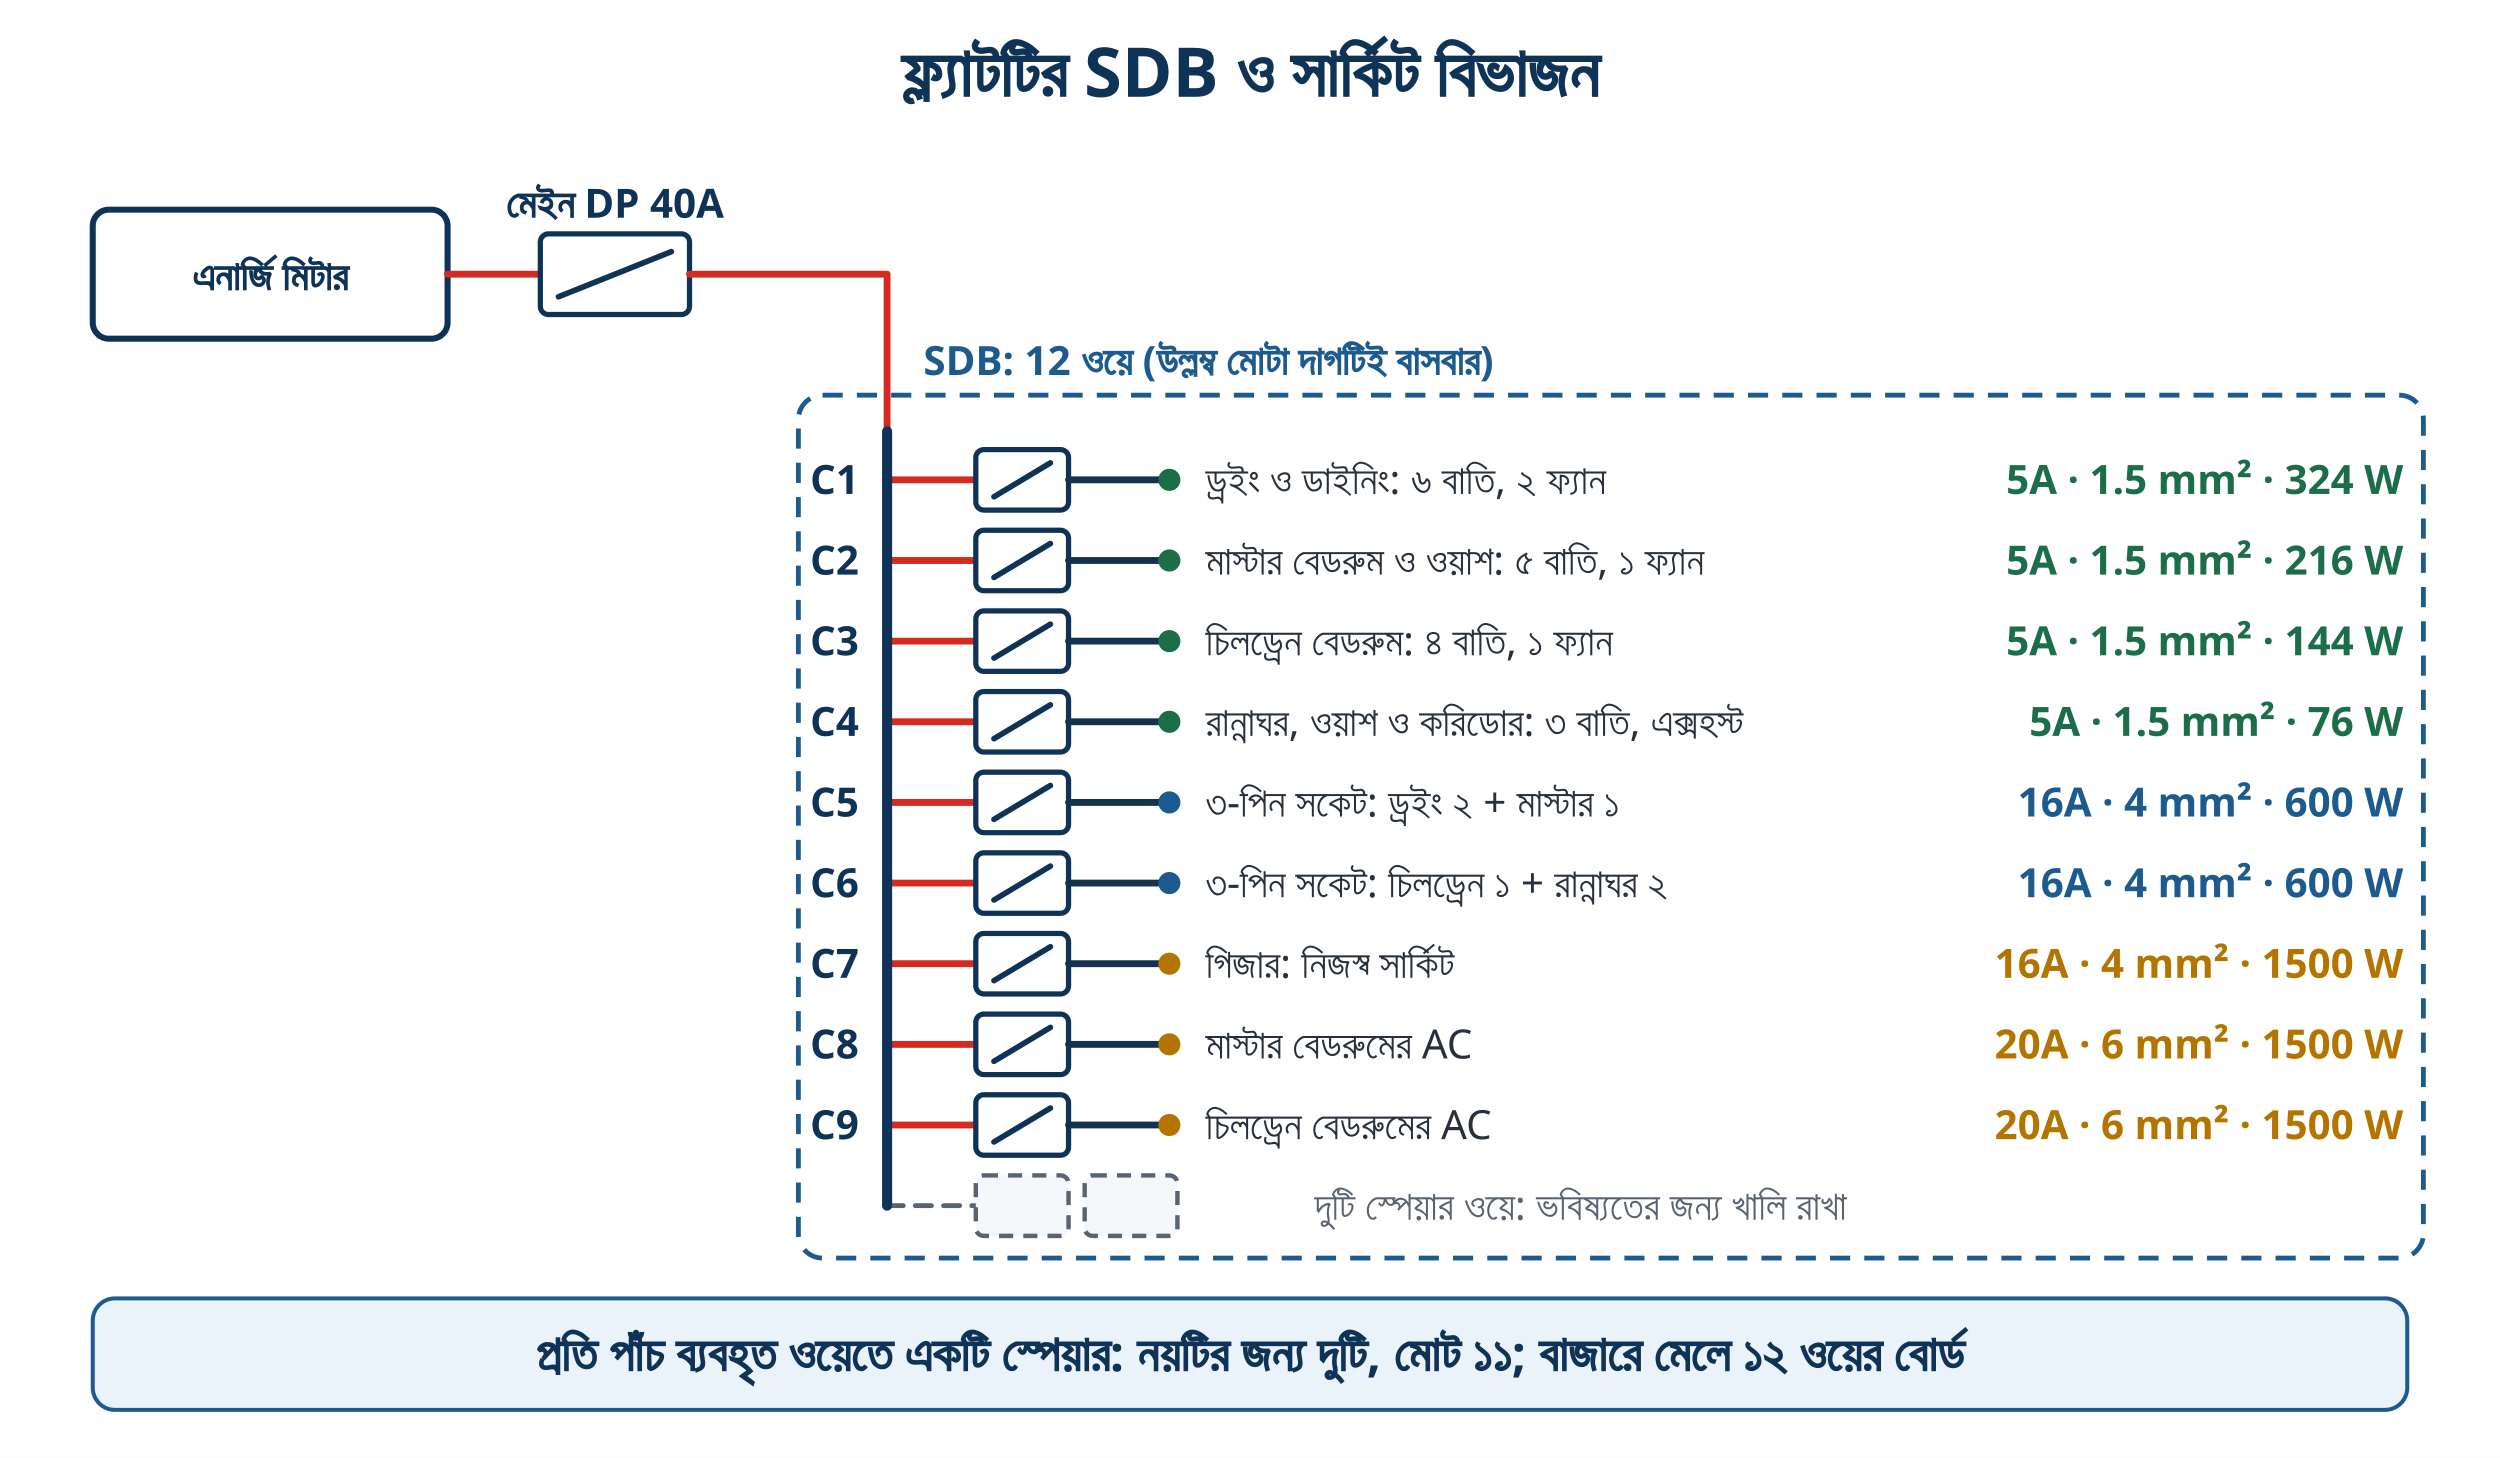
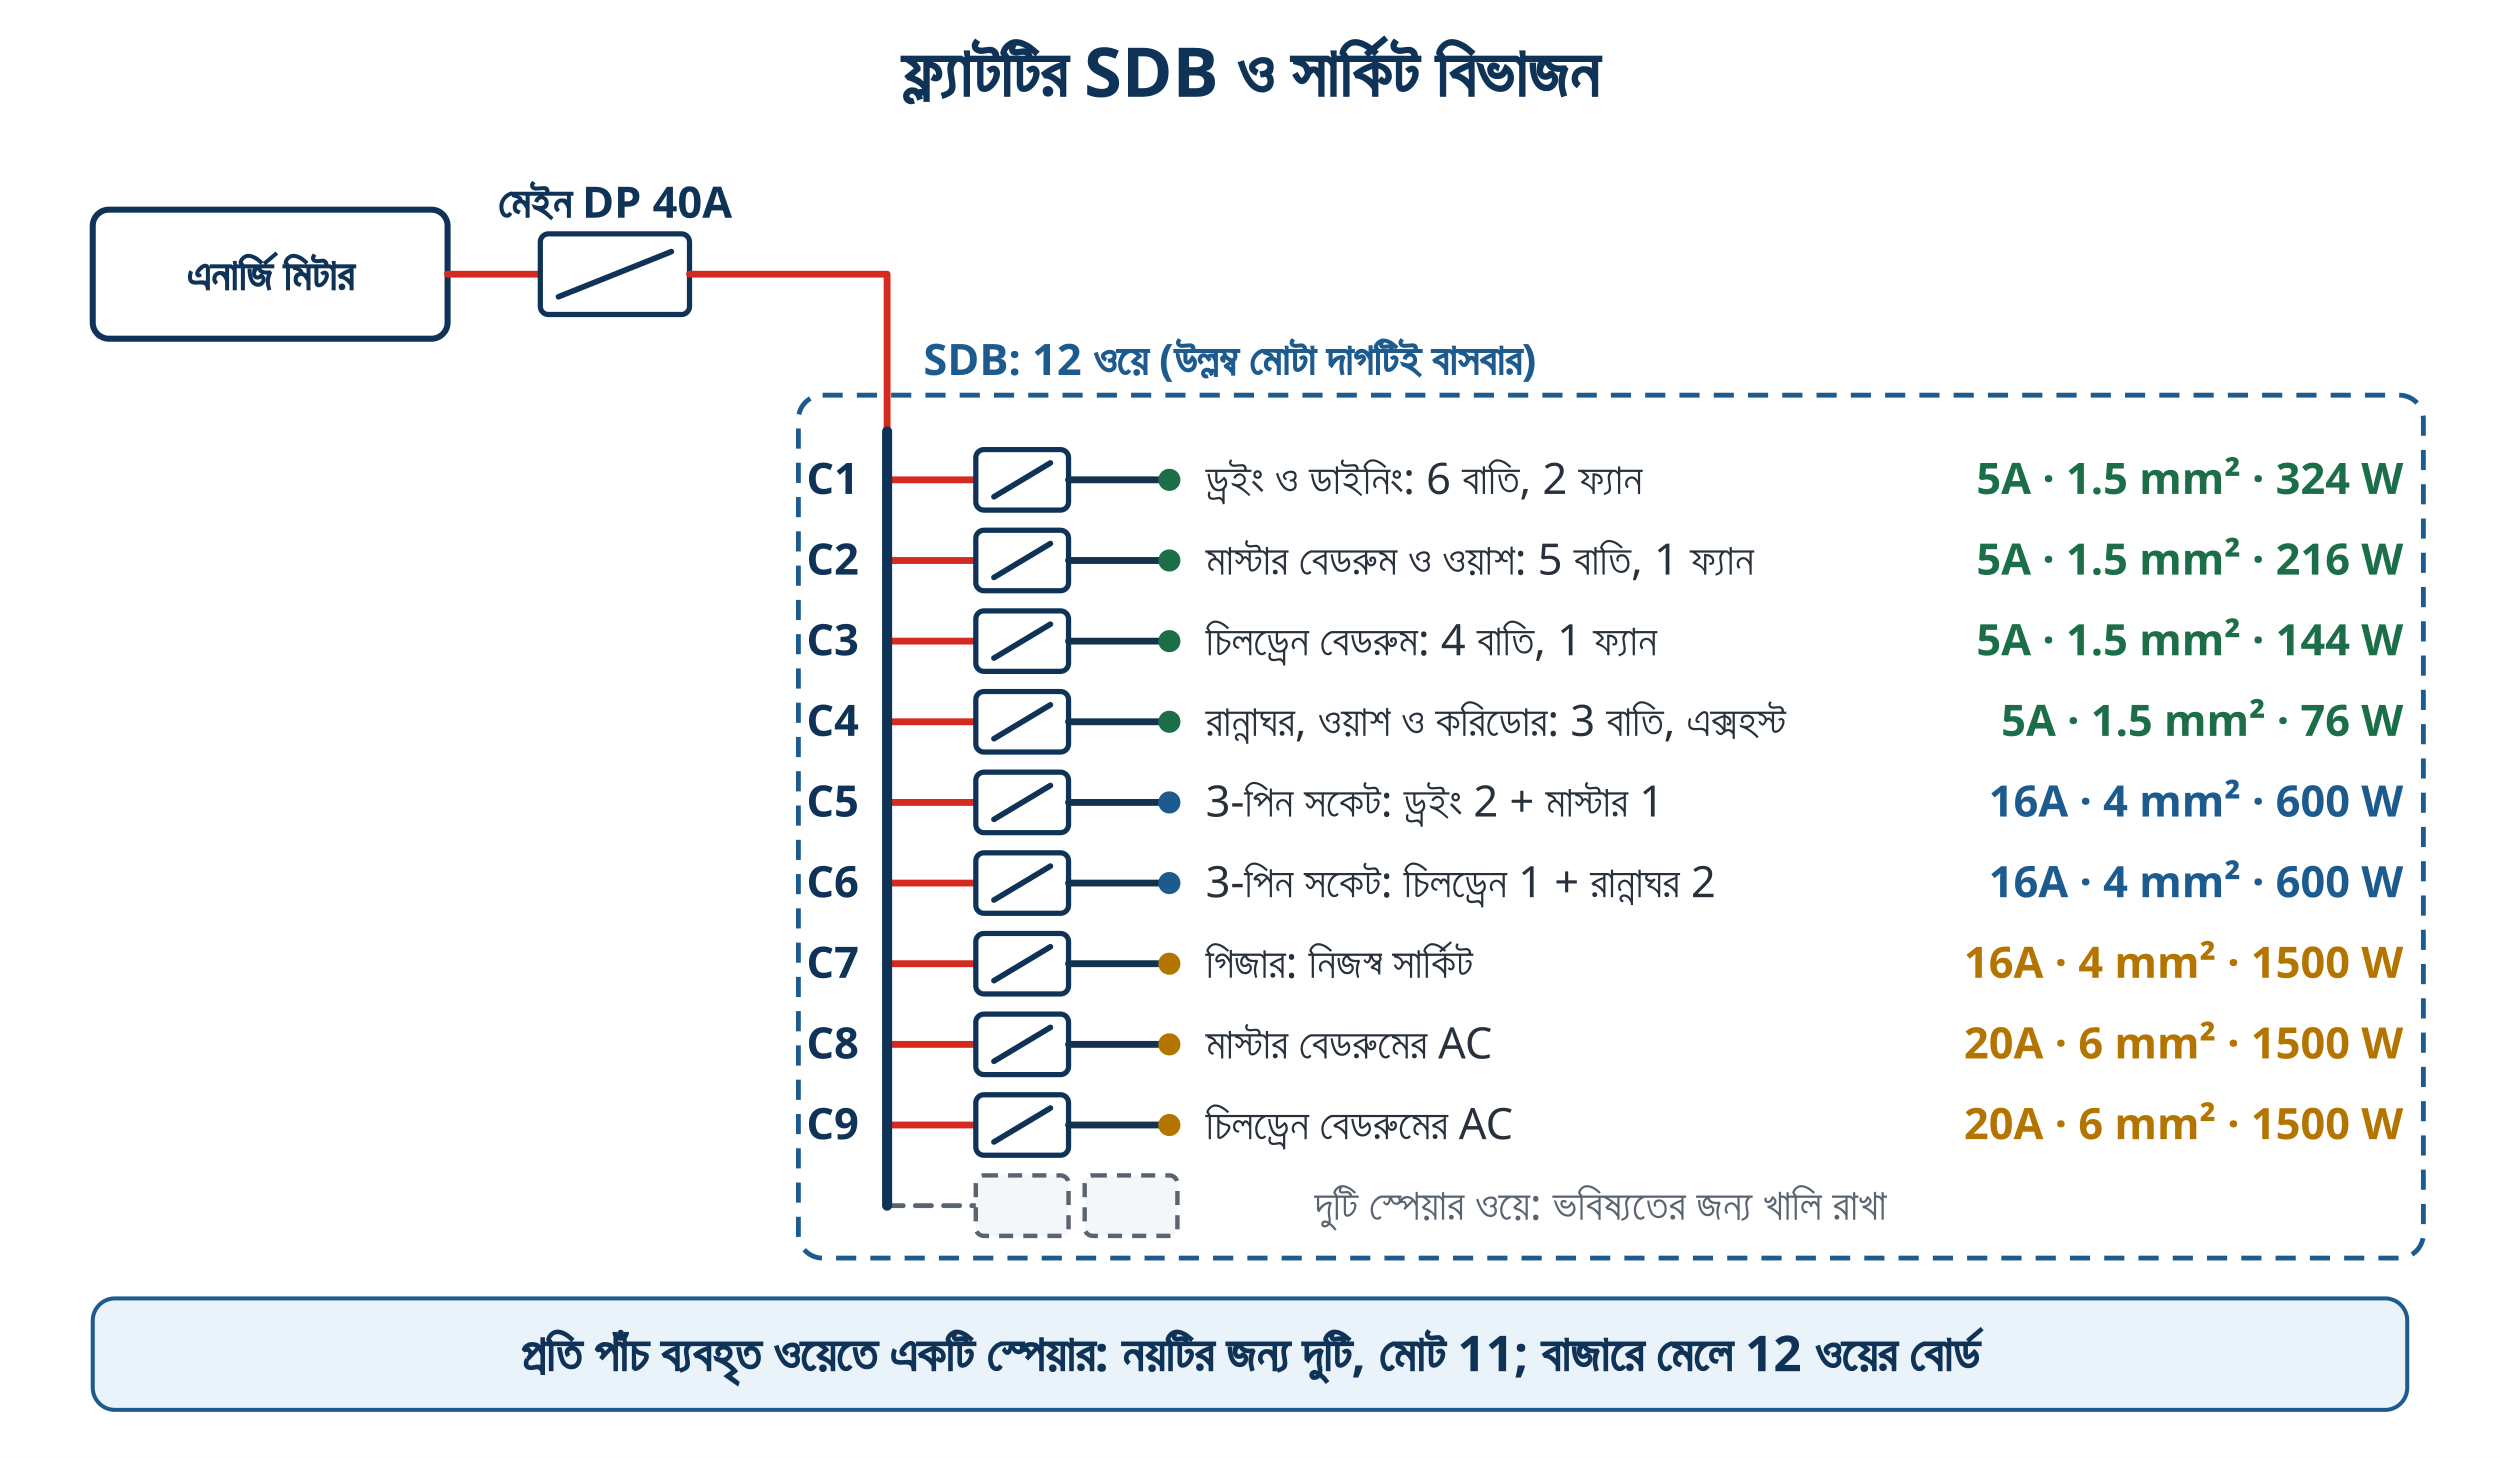
<svg xmlns="http://www.w3.org/2000/svg" width="1240" height="723" viewBox="0 0 1240 723">
  <rect width="1240" height="723" fill="#FFFFFF" />
  <text x="620.0" y="48.0" font-family="Kalpurush" font-size="34" font-weight="700" fill="#0F3357" text-anchor="middle">ফ্ল্যাটটির SDB ও সার্কিট বিভাজন</text>
  <rect x="46.0" y="104.0" width="176.0" height="64.0" rx="8" fill="#FFFFFF" stroke="#0F3357" stroke-width="3" />
-   <text x="134.0" y="144.0" font-family="Kalpurush" font-size="20" font-weight="700" fill="#0F3357" text-anchor="middle">এনার্জি মিটার</text>
+   <text x="134.0" y="144.0" font-family="Kalpurush" font-size="21.5" font-weight="700" fill="#0F3357" text-anchor="middle">এনার্জি মিটার</text>
  <path d="M 222 136 L 268 136" fill="none" stroke="#D42A1F" stroke-width="3.4" stroke-linecap="round" stroke-linejoin="round" />
  <rect x="268.0" y="116.0" width="74.0" height="40.0" rx="4" fill="#FFFFFF" stroke="#0F3357" stroke-width="2.6" />
  <path d="M 277 147.2 L 333 124.8" fill="none" stroke="#0F3357" stroke-width="2.8" stroke-linecap="round" stroke-linejoin="round" />
-   <text x="305.0" y="108.0" font-family="Kalpurush" font-size="20" font-weight="700" fill="#0F3357" text-anchor="middle">মেইন DP 40A</text>
+   <text x="305.0" y="108.0" font-family="Kalpurush" font-size="21.5" font-weight="700" fill="#0F3357" text-anchor="middle">মেইন DP 40A</text>
  <path d="M 342 136 L 440 136 L 440 214" fill="none" stroke="#D42A1F" stroke-width="3.4" stroke-linecap="round" stroke-linejoin="round" />
  <path d="M 440 238 L 484 238" fill="none" stroke="#D42A1F" stroke-width="3.4" stroke-linecap="round" stroke-linejoin="round" />
  <rect x="484.0" y="223.0" width="46.0" height="30.0" rx="4" fill="#FFFFFF" stroke="#0F3357" stroke-width="2.6" />
  <path d="M 493 246.4 L 521 229.6" fill="none" stroke="#0F3357" stroke-width="2.8" stroke-linecap="round" stroke-linejoin="round" />
  <path d="M 530 238 L 580 238" fill="none" stroke="#12324D" stroke-width="3.4" stroke-linecap="round" stroke-linejoin="round" />
  <circle cx="580.0" cy="238.0" r="5.5" fill="#1B6E47" stroke="none" stroke-width="2" />
-   <text x="426.0" y="245.0" font-family="Kalpurush" font-size="20" font-weight="700" fill="#0F3357" text-anchor="end">C1</text>
-   <text x="598.0" y="245.0" font-family="Kalpurush" font-size="20" font-weight="400" fill="#28313B" text-anchor="start">ড্রইং ও ডাইনিং: ৬ বাতি, ২ ফ্যান</text>
-   <text x="1192.0" y="245.0" font-family="Kalpurush" font-size="20" font-weight="700" fill="#1B6E47" text-anchor="end">5A · 1.5 mm² · 324 W</text>
+   <text x="426.0" y="245.0" font-family="Kalpurush" font-size="21.5" font-weight="700" fill="#0F3357" text-anchor="end">C1</text>
+   <text x="598.0" y="245.0" font-family="Kalpurush" font-size="21.5" font-weight="400" fill="#28313B" text-anchor="start">ড্রইং ও ডাইনিং: 6 বাতি, 2 ফ্যান</text>
+   <text x="1192.0" y="245.0" font-family="Kalpurush" font-size="21.5" font-weight="700" fill="#1B6E47" text-anchor="end">5A · 1.5 mm² · 324 W</text>
  <path d="M 440 278 L 484 278" fill="none" stroke="#D42A1F" stroke-width="3.4" stroke-linecap="round" stroke-linejoin="round" />
  <rect x="484.0" y="263.0" width="46.0" height="30.0" rx="4" fill="#FFFFFF" stroke="#0F3357" stroke-width="2.6" />
  <path d="M 493 286.4 L 521 269.6" fill="none" stroke="#0F3357" stroke-width="2.8" stroke-linecap="round" stroke-linejoin="round" />
  <path d="M 530 278 L 580 278" fill="none" stroke="#12324D" stroke-width="3.4" stroke-linecap="round" stroke-linejoin="round" />
  <circle cx="580.0" cy="278.0" r="5.5" fill="#1B6E47" stroke="none" stroke-width="2" />
-   <text x="426.0" y="285.0" font-family="Kalpurush" font-size="20" font-weight="700" fill="#0F3357" text-anchor="end">C2</text>
-   <text x="598.0" y="285.0" font-family="Kalpurush" font-size="20" font-weight="400" fill="#28313B" text-anchor="start">মাস্টার বেডরুম ও ওয়াশ: ৫ বাতি, ১ ফ্যান</text>
-   <text x="1192.0" y="285.0" font-family="Kalpurush" font-size="20" font-weight="700" fill="#1B6E47" text-anchor="end">5A · 1.5 mm² · 216 W</text>
+   <text x="426.0" y="285.0" font-family="Kalpurush" font-size="21.5" font-weight="700" fill="#0F3357" text-anchor="end">C2</text>
+   <text x="598.0" y="285.0" font-family="Kalpurush" font-size="21.5" font-weight="400" fill="#28313B" text-anchor="start">মাস্টার বেডরুম ও ওয়াশ: 5 বাতি, 1 ফ্যান</text>
+   <text x="1192.0" y="285.0" font-family="Kalpurush" font-size="21.5" font-weight="700" fill="#1B6E47" text-anchor="end">5A · 1.5 mm² · 216 W</text>
  <path d="M 440 318 L 484 318" fill="none" stroke="#D42A1F" stroke-width="3.4" stroke-linecap="round" stroke-linejoin="round" />
  <rect x="484.0" y="303.0" width="46.0" height="30.0" rx="4" fill="#FFFFFF" stroke="#0F3357" stroke-width="2.6" />
  <path d="M 493 326.4 L 521 309.6" fill="none" stroke="#0F3357" stroke-width="2.8" stroke-linecap="round" stroke-linejoin="round" />
  <path d="M 530 318 L 580 318" fill="none" stroke="#12324D" stroke-width="3.4" stroke-linecap="round" stroke-linejoin="round" />
  <circle cx="580.0" cy="318.0" r="5.5" fill="#1B6E47" stroke="none" stroke-width="2" />
-   <text x="426.0" y="325.0" font-family="Kalpurush" font-size="20" font-weight="700" fill="#0F3357" text-anchor="end">C3</text>
-   <text x="598.0" y="325.0" font-family="Kalpurush" font-size="20" font-weight="400" fill="#28313B" text-anchor="start">চিলড্রেন বেডরুম: ৪ বাতি, ১ ফ্যান</text>
-   <text x="1192.0" y="325.0" font-family="Kalpurush" font-size="20" font-weight="700" fill="#1B6E47" text-anchor="end">5A · 1.5 mm² · 144 W</text>
+   <text x="426.0" y="325.0" font-family="Kalpurush" font-size="21.5" font-weight="700" fill="#0F3357" text-anchor="end">C3</text>
+   <text x="598.0" y="325.0" font-family="Kalpurush" font-size="21.5" font-weight="400" fill="#28313B" text-anchor="start">চিলড্রেন বেডরুম: 4 বাতি, 1 ফ্যান</text>
+   <text x="1192.0" y="325.0" font-family="Kalpurush" font-size="21.5" font-weight="700" fill="#1B6E47" text-anchor="end">5A · 1.5 mm² · 144 W</text>
  <path d="M 440 358 L 484 358" fill="none" stroke="#D42A1F" stroke-width="3.4" stroke-linecap="round" stroke-linejoin="round" />
  <rect x="484.0" y="343.0" width="46.0" height="30.0" rx="4" fill="#FFFFFF" stroke="#0F3357" stroke-width="2.6" />
  <path d="M 493 366.4 L 521 349.6" fill="none" stroke="#0F3357" stroke-width="2.8" stroke-linecap="round" stroke-linejoin="round" />
  <path d="M 530 358 L 580 358" fill="none" stroke="#12324D" stroke-width="3.4" stroke-linecap="round" stroke-linejoin="round" />
  <circle cx="580.0" cy="358.0" r="5.5" fill="#1B6E47" stroke="none" stroke-width="2" />
-   <text x="426.0" y="365.0" font-family="Kalpurush" font-size="20" font-weight="700" fill="#0F3357" text-anchor="end">C4</text>
-   <text x="598.0" y="365.0" font-family="Kalpurush" font-size="20" font-weight="400" fill="#28313B" text-anchor="start">রান্নাঘর, ওয়াশ ও করিডোর: ৩ বাতি, এক্সহস্ট</text>
-   <text x="1192.0" y="365.0" font-family="Kalpurush" font-size="20" font-weight="700" fill="#1B6E47" text-anchor="end">5A · 1.5 mm² · 76 W</text>
+   <text x="426.0" y="365.0" font-family="Kalpurush" font-size="21.5" font-weight="700" fill="#0F3357" text-anchor="end">C4</text>
+   <text x="598.0" y="365.0" font-family="Kalpurush" font-size="21.5" font-weight="400" fill="#28313B" text-anchor="start">রান্নাঘর, ওয়াশ ও করিডোর: 3 বাতি, এক্সহস্ট</text>
+   <text x="1192.0" y="365.0" font-family="Kalpurush" font-size="21.5" font-weight="700" fill="#1B6E47" text-anchor="end">5A · 1.5 mm² · 76 W</text>
  <path d="M 440 398 L 484 398" fill="none" stroke="#D42A1F" stroke-width="3.4" stroke-linecap="round" stroke-linejoin="round" />
  <rect x="484.0" y="383.0" width="46.0" height="30.0" rx="4" fill="#FFFFFF" stroke="#0F3357" stroke-width="2.6" />
  <path d="M 493 406.4 L 521 389.6" fill="none" stroke="#0F3357" stroke-width="2.8" stroke-linecap="round" stroke-linejoin="round" />
  <path d="M 530 398 L 580 398" fill="none" stroke="#12324D" stroke-width="3.4" stroke-linecap="round" stroke-linejoin="round" />
  <circle cx="580.0" cy="398.0" r="5.5" fill="#1D5B8F" stroke="none" stroke-width="2" />
-   <text x="426.0" y="405.0" font-family="Kalpurush" font-size="20" font-weight="700" fill="#0F3357" text-anchor="end">C5</text>
-   <text x="598.0" y="405.0" font-family="Kalpurush" font-size="20" font-weight="400" fill="#28313B" text-anchor="start">৩-পিন সকেট: ড্রইং ২ + মাস্টার ১</text>
-   <text x="1192.0" y="405.0" font-family="Kalpurush" font-size="20" font-weight="700" fill="#1D5B8F" text-anchor="end">16A · 4 mm² · 600 W</text>
+   <text x="426.0" y="405.0" font-family="Kalpurush" font-size="21.5" font-weight="700" fill="#0F3357" text-anchor="end">C5</text>
+   <text x="598.0" y="405.0" font-family="Kalpurush" font-size="21.5" font-weight="400" fill="#28313B" text-anchor="start">3-পিন সকেট: ড্রইং 2 + মাস্টার 1</text>
+   <text x="1192.0" y="405.0" font-family="Kalpurush" font-size="21.5" font-weight="700" fill="#1D5B8F" text-anchor="end">16A · 4 mm² · 600 W</text>
  <path d="M 440 438 L 484 438" fill="none" stroke="#D42A1F" stroke-width="3.4" stroke-linecap="round" stroke-linejoin="round" />
  <rect x="484.0" y="423.0" width="46.0" height="30.0" rx="4" fill="#FFFFFF" stroke="#0F3357" stroke-width="2.6" />
  <path d="M 493 446.4 L 521 429.6" fill="none" stroke="#0F3357" stroke-width="2.8" stroke-linecap="round" stroke-linejoin="round" />
  <path d="M 530 438 L 580 438" fill="none" stroke="#12324D" stroke-width="3.4" stroke-linecap="round" stroke-linejoin="round" />
  <circle cx="580.0" cy="438.0" r="5.5" fill="#1D5B8F" stroke="none" stroke-width="2" />
-   <text x="426.0" y="445.0" font-family="Kalpurush" font-size="20" font-weight="700" fill="#0F3357" text-anchor="end">C6</text>
-   <text x="598.0" y="445.0" font-family="Kalpurush" font-size="20" font-weight="400" fill="#28313B" text-anchor="start">৩-পিন সকেট: চিলড্রেন ১ + রান্নাঘর ২</text>
-   <text x="1192.0" y="445.0" font-family="Kalpurush" font-size="20" font-weight="700" fill="#1D5B8F" text-anchor="end">16A · 4 mm² · 600 W</text>
+   <text x="426.0" y="445.0" font-family="Kalpurush" font-size="21.5" font-weight="700" fill="#0F3357" text-anchor="end">C6</text>
+   <text x="598.0" y="445.0" font-family="Kalpurush" font-size="21.5" font-weight="400" fill="#28313B" text-anchor="start">3-পিন সকেট: চিলড্রেন 1 + রান্নাঘর 2</text>
+   <text x="1192.0" y="445.0" font-family="Kalpurush" font-size="21.5" font-weight="700" fill="#1D5B8F" text-anchor="end">16A · 4 mm² · 600 W</text>
  <path d="M 440 478 L 484 478" fill="none" stroke="#D42A1F" stroke-width="3.4" stroke-linecap="round" stroke-linejoin="round" />
  <rect x="484.0" y="463.0" width="46.0" height="30.0" rx="4" fill="#FFFFFF" stroke="#0F3357" stroke-width="2.6" />
  <path d="M 493 486.4 L 521 469.6" fill="none" stroke="#0F3357" stroke-width="2.8" stroke-linecap="round" stroke-linejoin="round" />
  <path d="M 530 478 L 580 478" fill="none" stroke="#12324D" stroke-width="3.4" stroke-linecap="round" stroke-linejoin="round" />
  <circle cx="580.0" cy="478.0" r="5.5" fill="#B47500" stroke="none" stroke-width="2" />
-   <text x="426.0" y="485.0" font-family="Kalpurush" font-size="20" font-weight="700" fill="#0F3357" text-anchor="end">C7</text>
-   <text x="598.0" y="485.0" font-family="Kalpurush" font-size="20" font-weight="400" fill="#28313B" text-anchor="start">গিজার: নিজস্ব সার্কিট</text>
-   <text x="1192.0" y="485.0" font-family="Kalpurush" font-size="20" font-weight="700" fill="#B47500" text-anchor="end">16A · 4 mm² · 1500 W</text>
+   <text x="426.0" y="485.0" font-family="Kalpurush" font-size="21.5" font-weight="700" fill="#0F3357" text-anchor="end">C7</text>
+   <text x="598.0" y="485.0" font-family="Kalpurush" font-size="21.5" font-weight="400" fill="#28313B" text-anchor="start">গিজার: নিজস্ব সার্কিট</text>
+   <text x="1192.0" y="485.0" font-family="Kalpurush" font-size="21.5" font-weight="700" fill="#B47500" text-anchor="end">16A · 4 mm² · 1500 W</text>
  <path d="M 440 518 L 484 518" fill="none" stroke="#D42A1F" stroke-width="3.4" stroke-linecap="round" stroke-linejoin="round" />
  <rect x="484.0" y="503.0" width="46.0" height="30.0" rx="4" fill="#FFFFFF" stroke="#0F3357" stroke-width="2.6" />
  <path d="M 493 526.4 L 521 509.6" fill="none" stroke="#0F3357" stroke-width="2.8" stroke-linecap="round" stroke-linejoin="round" />
  <path d="M 530 518 L 580 518" fill="none" stroke="#12324D" stroke-width="3.4" stroke-linecap="round" stroke-linejoin="round" />
  <circle cx="580.0" cy="518.0" r="5.5" fill="#B47500" stroke="none" stroke-width="2" />
-   <text x="426.0" y="525.0" font-family="Kalpurush" font-size="20" font-weight="700" fill="#0F3357" text-anchor="end">C8</text>
-   <text x="598.0" y="525.0" font-family="Kalpurush" font-size="20" font-weight="400" fill="#28313B" text-anchor="start">মাস্টার বেডরুমের AC</text>
-   <text x="1192.0" y="525.0" font-family="Kalpurush" font-size="20" font-weight="700" fill="#B47500" text-anchor="end">20A · 6 mm² · 1500 W</text>
+   <text x="426.0" y="525.0" font-family="Kalpurush" font-size="21.5" font-weight="700" fill="#0F3357" text-anchor="end">C8</text>
+   <text x="598.0" y="525.0" font-family="Kalpurush" font-size="21.5" font-weight="400" fill="#28313B" text-anchor="start">মাস্টার বেডরুমের AC</text>
+   <text x="1192.0" y="525.0" font-family="Kalpurush" font-size="21.5" font-weight="700" fill="#B47500" text-anchor="end">20A · 6 mm² · 1500 W</text>
  <path d="M 440 558 L 484 558" fill="none" stroke="#D42A1F" stroke-width="3.4" stroke-linecap="round" stroke-linejoin="round" />
  <rect x="484.0" y="543.0" width="46.0" height="30.0" rx="4" fill="#FFFFFF" stroke="#0F3357" stroke-width="2.6" />
  <path d="M 493 566.4 L 521 549.6" fill="none" stroke="#0F3357" stroke-width="2.8" stroke-linecap="round" stroke-linejoin="round" />
  <path d="M 530 558 L 580 558" fill="none" stroke="#12324D" stroke-width="3.4" stroke-linecap="round" stroke-linejoin="round" />
  <circle cx="580.0" cy="558.0" r="5.5" fill="#B47500" stroke="none" stroke-width="2" />
-   <text x="426.0" y="565.0" font-family="Kalpurush" font-size="20" font-weight="700" fill="#0F3357" text-anchor="end">C9</text>
-   <text x="598.0" y="565.0" font-family="Kalpurush" font-size="20" font-weight="400" fill="#28313B" text-anchor="start">চিলড্রেন বেডরুমের AC</text>
-   <text x="1192.0" y="565.0" font-family="Kalpurush" font-size="20" font-weight="700" fill="#B47500" text-anchor="end">20A · 6 mm² · 1500 W</text>
+   <text x="426.0" y="565.0" font-family="Kalpurush" font-size="21.5" font-weight="700" fill="#0F3357" text-anchor="end">C9</text>
+   <text x="598.0" y="565.0" font-family="Kalpurush" font-size="21.5" font-weight="400" fill="#28313B" text-anchor="start">চিলড্রেন বেডরুমের AC</text>
+   <text x="1192.0" y="565.0" font-family="Kalpurush" font-size="21.5" font-weight="700" fill="#B47500" text-anchor="end">20A · 6 mm² · 1500 W</text>
  <path d="M 440 598 L 484 598" fill="none" stroke="#5A6470" stroke-width="2.4" stroke-linecap="round" stroke-linejoin="round" stroke-dasharray="8 6" />
  <rect x="484.0" y="583.0" width="46.0" height="30.0" rx="4" fill="#F4F7FA" stroke="#5A6470" stroke-width="2.2" stroke-dasharray="7 5" />
  <rect x="538.0" y="583.0" width="46.0" height="30.0" rx="4" fill="#F4F7FA" stroke="#5A6470" stroke-width="2.2" stroke-dasharray="7 5" />
-   <text x="652.0" y="605.0" font-family="Kalpurush" font-size="20" font-weight="400" fill="#5A6470" text-anchor="start">দুটি স্পেয়ার ওয়ে: ভবিষ্যতের জন্য খালি রাখা</text>
+   <text x="652.0" y="605.0" font-family="Kalpurush" font-size="21.5" font-weight="400" fill="#5A6470" text-anchor="start">দুটি স্পেয়ার ওয়ে: ভবিষ্যতের জন্য খালি রাখা</text>
  <path d="M 440 214 L 440 598" fill="none" stroke="#0F3357" stroke-width="5" stroke-linecap="round" stroke-linejoin="round" />
  <rect x="396.0" y="196.0" width="806.0" height="428.0" rx="12" fill="none" stroke="#1D5B8F" stroke-width="2.4" stroke-dasharray="10 7" />
-   <text x="458.0" y="186.0" font-family="Kalpurush" font-size="20" font-weight="700" fill="#1D5B8F" text-anchor="start">SDB: 12 ওয়ে (উল্লম্ব মোটা দাগটিই বাসবার)</text>
+   <text x="458.0" y="186.0" font-family="Kalpurush" font-size="21.5" font-weight="700" fill="#1D5B8F" text-anchor="start">SDB: 12 ওয়ে (উল্লম্ব মোটা দাগটিই বাসবার)</text>
  <rect x="46.0" y="644.0" width="1148.0" height="55.3" rx="11" fill="#EAF2FA" stroke="#1D5B8F" stroke-width="2" />
-   <text x="620.0" y="680.1" font-family="Kalpurush" font-size="24.5" font-weight="700" fill="#0F3357" text-anchor="middle">প্রতি পাঁচ ব্যবহৃত ওয়েতে একটি স্পেয়ার: নয়টির জন্য দুটি, মোট ১১; বাজারে মেলে ১২ ওয়ের বোর্ড</text>
+   <text x="620.0" y="680.1" font-family="Kalpurush" font-size="24.5" font-weight="700" fill="#0F3357" text-anchor="middle">প্রতি পাঁচ ব্যবহৃত ওয়েতে একটি স্পেয়ার: নয়টির জন্য দুটি, মোট 11; বাজারে মেলে 12 ওয়ের বোর্ড</text>
</svg>
